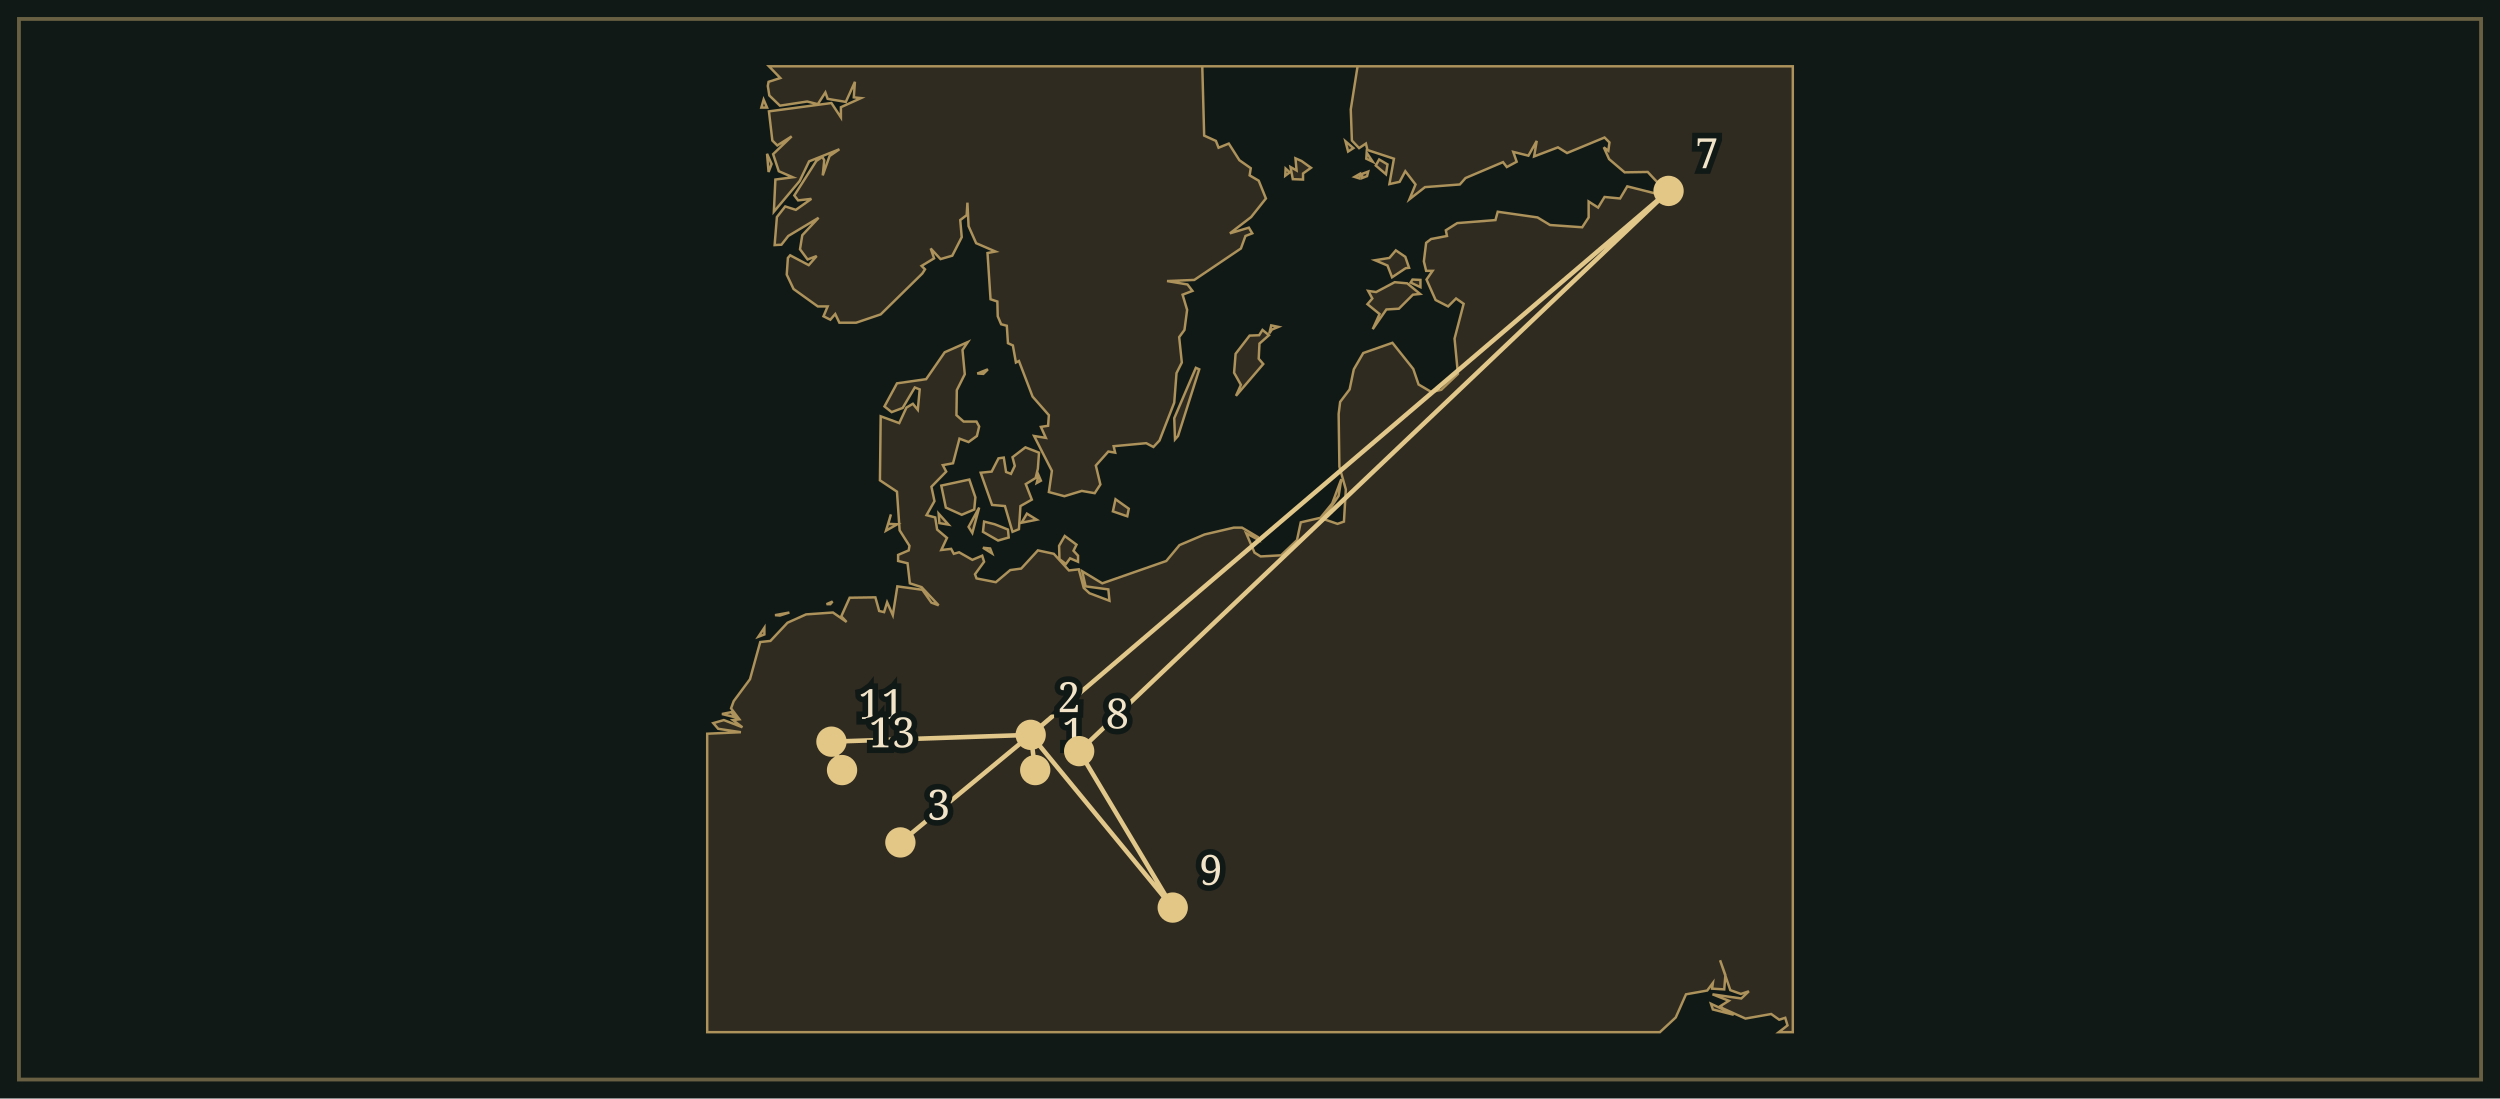
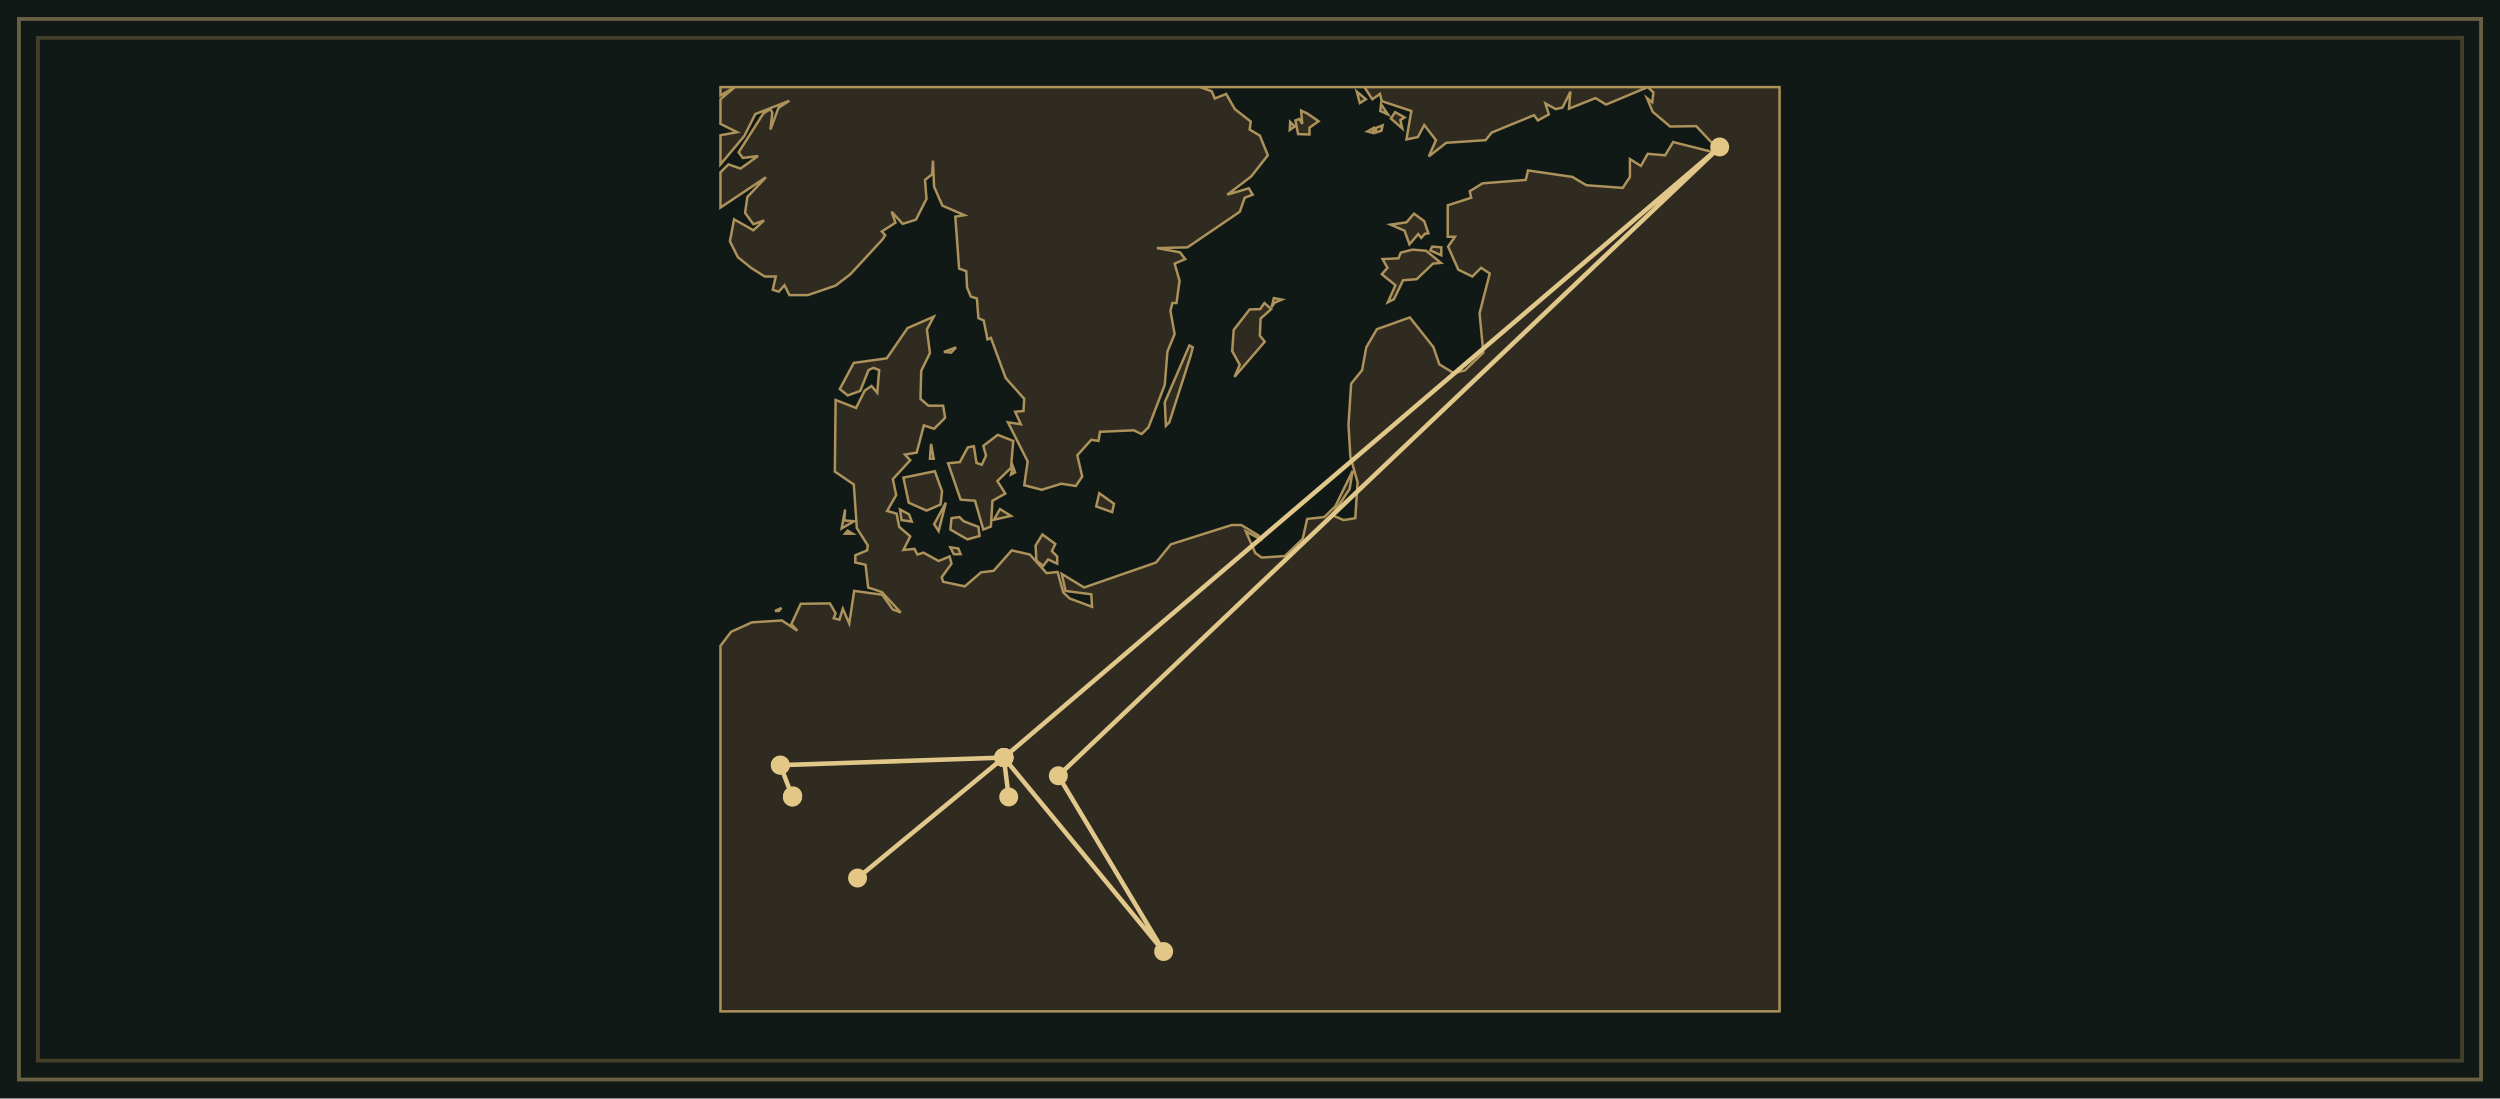
<svg xmlns="http://www.w3.org/2000/svg" viewBox="0 0 660 290" role="img" aria-label="Places in the life of Robert Schumann">
  <rect width="660" height="290" fill="#111916" />
-   <path d="M368.2,74.5L371.5,74.8L374.9,77.6L373,77.8L369.3,81.5L366,81.7L362.4,86.9L364.2,82.9L361,80.3L362.3,78.8L361.2,76.8L363.3,77.1L368.2,74.5ZM335,88.5L332.5,90.7L332.3,94.7L333.5,96.1L326.3,104.5L327.6,101.6L325.8,98.4L326.2,93.4L329.9,88.6L332.4,88.5L333.3,87.1L335,88.5ZM274,123.7L273.4,126.2L270.8,127.8L272.4,131.9L269.4,133.6L269,139.7L267.3,140.4L265.3,133.6L261.9,133.3L258.9,124.8L261.8,124.5L263.6,121L265,120.8L265.6,124.6L266.9,125.1L267.9,123L267.3,120.7L270.7,118.1L274.3,119.5L274,123.7ZM255.9,126.6L257.5,131.3L257.2,134.5L253.9,135.9L249.7,134L248.5,128.2L255.9,126.6ZM205.9,162.5L204.6,162.4L208.4,161.7L205.9,162.5ZM456.4,267.2L457.7,267.9L452.2,266.5L451.7,265L456.4,267.2ZM371.1,70.8L367.5,73.2L366.3,70.1L363,68.7L366.8,68.1L368.5,66.1L371,67.8L372,70.7L371.1,70.8ZM375,75.8L372.4,74.6L372.9,73.8L375,73.9L375,75.8ZM362.4,42.7L360.7,41.9L360.8,40.3L362.4,42.7ZM340.5,45.5L339.3,46.4L339.4,44.5L340.5,45.5ZM343.6,42.5L346.1,44.3L344,45.8L344,47.4L341.3,47.3L340.7,44.1L342.3,45L342,41.8L343.6,42.5ZM335.8,87L335.1,88L335.6,85.9L337.5,86.3L335.8,87ZM311,115.1L310.2,116L310,110.4L315.7,97.1L316.6,97.5L311,115.1ZM297.6,136.3L293.8,135L294.5,131.8L298,134.3L297.6,136.3ZM284.6,146.7L284.6,148.3L282.5,147.4L281.4,148.9L279.7,147.6L279.6,144.1L281.1,141.5L284.2,143.8L283.4,145.4L284.6,146.7ZM273.7,137.2L269.7,138L271.1,135.6L273.7,137.2ZM274.8,126.9L273.7,127.5L274.2,125.5L274.8,126.9ZM262.6,138.4L266.1,139.8L266.3,141.9L263.5,142.7L259.5,140.4L259.8,137.7L262.6,138.4ZM250.4,138.5L248,138.1L247.8,135.6L250.4,138.5ZM256.7,140.7L255.7,139.1L258.5,134L256.7,140.7ZM261.9,146.1L259.5,144.6L261.4,144.8L261.9,146.1ZM259.6,98.7L258,98.6L260.8,97.5L259.6,98.7ZM233.9,140.1L235.2,135.8L234.5,138.3L236.9,138.4L233.9,140.1ZM201.8,167.5L200.2,168.1L201.8,165.7L201.8,167.5ZM193,188L194.2,189.4L190.6,188.5L193,188ZM219.2,159.5L218.2,159.5L219.8,158.8L219.2,159.5ZM364.1,42.1L366.3,43.4L365.9,46L363.2,43.7L364.1,42.1ZM357.3,39.1L355.9,40L355.2,37.3L357.3,39.1ZM360.9,46.5L359.6,47L359.6,45.9L361.2,45.3L360.9,46.5ZM358.9,47.1L357.6,46.7L359,45.9L358.9,47.1ZM202.5,28.4L201,28.4L201.6,26.3L202.5,28.4ZM203.7,43.3L202.9,45.4L202.5,40.6L203.7,43.3ZM324.7,61.6L329.7,60.1L330.6,61.6L328.8,62.3L327.6,65.6L315.3,73.9L308.1,74.2L313.5,75.1L314.8,76.8L312.2,77.8L313.4,81.8L312.7,87.1L311.3,89L312,95.7L310.6,98.5L310,106.3L306.1,116.3L304.5,118L302.6,117L294,117.8L294.4,119.5L292.6,119.2L289.3,122.9L290.5,127.9L289,130.2L285.6,129.6L281,131L276.9,129.9L277.7,124.3L273,115.1L276.1,115.6L274.8,112.7L276.7,112.4L276.9,109.6L272.6,104.7L269,95.3L268.2,95.7L267.4,91.2L266.1,90.6L265.8,86L264.3,85.6L263.4,83.5L263.3,79.6L261.5,79L260.7,66.8L262.8,66.4L257.7,64.2L255.7,59.7L255.4,53.5L255.2,56.8L253.5,58.1L253.9,62.6L251.4,67.5L248.3,68.4L245.7,65.6L246.6,68.2L243.3,70.2L244.2,71.1L243.5,72.2L232.5,83L226,85.2L221.6,85.2L220.5,82.9L219.2,84.4L217.4,83.5L218.5,80.9L215.9,80.9L209.5,76.3L207.7,72.5L208,68.1L208.6,67.4L213.5,70L215.6,67.6L213.2,68.5L211.2,65.8L211.8,62.1L216.1,57.5L208.1,62.3L206.3,64.6L204.5,64.7L205.1,57.3L207.3,54.5L210.1,55.4L214.2,52.5L210.7,52.9L209.7,51.6L215.5,42.5L217.1,41.4L217.6,42.3L217.2,46.3L219,41.2L221.6,39.4L213.6,42.6L211.1,47.8L204.3,55.9L204.7,47.4L209.3,46.8L205.6,45.2L204.1,40.7L209,36L205.2,38.4L203.9,37.1L203,29.4L219.5,27.2L222,31L222,28.3L227.3,25.9L225.4,25.7L225.7,21.6L223.3,26.9L218.5,26.1L217.9,24.4L215.9,27.5L213.1,26.8L205.9,27.9L203.1,25.2L202.7,22.7L202.9,21.6L206,20.6L203,17.5L473.3,17.5L473.3,272.5L469.6,272.5L471.9,270.7L471.3,268.7L469.7,269.2L467.6,267.7L460.8,268.9L454.8,266.2L454.2,265.6L456.4,264.2L452.1,262.5L459.7,263.6L461.7,261.7L459.6,262.4L456.8,261.4L454.1,253.5L455.5,257.4L455.2,261.2L452,261L452.2,259.5L450.7,261.5L445.1,262.5L442.4,268.6L438.2,272.5L186.7,272.5L186.7,193.7L195.6,193.3L189.6,192.4L188.3,190.9L191.1,190.1L196,192L193.5,190.1L195.2,189.9L193,187L193.7,185.1L198,179.3L200.7,169.5L203.4,169.2L207.9,164.4L212.8,162.2L219.9,161.7L223.5,164.2L222.1,162.7L224.3,157.8L231.1,157.7L232.1,161.3L233.4,161.6L234.2,159L235.7,162.4L236.9,154.8L243.5,155.7L245.9,159.1L247.8,159.8L243.3,155L240.2,154L239.6,148.7L237.1,148.1L237.1,146.5L239.9,145.3L240.1,144.1L237.5,140L236.8,129.8L232.3,126.8L232.5,109.9L237.4,111.7L239.3,107.6L241,106.6L242.3,108.2L242.8,102.8L241.5,102.3L238.3,107.7L235.4,108.8L233.5,107.3L236.8,101.2L244.5,100.1L249.4,93L255.5,90.3L254.1,92.4L254.7,98.8L252.6,103L252.5,109.6L254.4,111.3L257.8,111.3L258.5,112.6L257.9,115.1L255.7,116.7L253.3,115.8L251.6,122.3L248.9,122.8L249.8,124.5L245.9,128.5L246.7,132.3L244.6,136L246.9,136.6L247.4,139.8L250,142L248.5,145.2L251.1,144.9L251.8,146.2L253.2,145.8L256.7,147.8L259.3,146.7L259.8,148.3L257.4,151.6L257.8,152.7L262.9,153.7L266.7,150.5L269.6,150.1L274,145.3L278.2,146.2L282.2,150.6L284.8,150.3L286.1,155.2L287.6,156.6L292.9,158.6L292.6,155.6L286.6,154.8L285.7,150.8L291,154L307.9,148.1L311.4,143.9L318,141.1L325.7,139.3L327.9,139.3L332.1,141.8L332.4,142.6L329,140.8L331.2,145.9L332.8,146.9L338.2,146.6L342.4,142.6L343.4,137.9L348.6,136.7L351.7,132.9L354.1,126.5L353.4,130.9L349.3,137L353.1,138.3L354.8,137.7L355.3,129.2L353.6,123.2L353.4,109.3L353.8,106.1L356.3,102.8L357.4,97.5L359.9,93.2L367.6,90.5L373.1,97.4L374.5,101.5L377.9,103.5L380.5,102.9L384.9,98.7L384,89.4L386.4,80.2L384.4,78.8L382.3,80.9L379,79.2L376.6,73.8L378.2,71.5L376.5,71.5L375.9,69L376.5,64.1L377.8,63.1L382,62.3L381.7,60.8L384.7,58.9L394.8,58.1L395.4,55.9L405.9,57.4L409.2,59.4L417.7,60L419.4,57.4L419.4,53.2L421.9,54.8L423.6,52L427.7,52.4L429.6,49.2L438.7,51.5L439.2,49.9L435,45.4L428.9,45.5L424.8,42L423.4,38.9L424.6,39.8L424.9,37.6L423.6,36.3L413.7,40.4L411.3,38.9L405,41.3L405.7,37.2L403.5,41.1L399.5,40.1L400.4,42.7L397.8,44.1L396.8,42.8L386.9,47L385.4,48.7L376.2,49.4L372.1,52.6L373.7,48.7L371,45.2L369.5,48L366.8,48.6L368,41.9L361,39.6L360.6,37.9L358.8,39.1L356.9,37.1L356.6,28.9L358.4,17.5L317.4,17.5L317.9,35.8L321,37.2L321.7,39L324.4,37.9L327.2,42.3L330.2,44.4L329.9,46.3L332.3,47.7L334.2,52.4L330.3,57.3L324.7,61.6Z" fill="#302b20" stroke="#ad935b" stroke-width=".65" />
-   <path d="M273.3,203.3L272.1,194L237.7,222.4L272.1,194L272.2,194L272.1,194L440.5,50.4L284.9,198.3L309.6,239.6L272.1,194L219.5,195.8L219.5,195.8L222.3,203.3L222.4,203L222.3,203.3" fill="none" stroke="#e1c78a" stroke-width="1.2" />
-   <circle cx="273.3" cy="203.3" r="4" fill="#e3c786" />
-   <text x="280.3" y="197.3" fill="#f1e4c8" stroke="#111916" stroke-width="3" paint-order="stroke" font-family="Georgia,serif" font-size="11">1</text>
-   <circle cx="272.1" cy="194" r="4" fill="#e3c786" />
-   <text x="279.1" y="188" fill="#f1e4c8" stroke="#111916" stroke-width="3" paint-order="stroke" font-family="Georgia,serif" font-size="11">2</text>
-   <circle cx="237.7" cy="222.4" r="4" fill="#e3c786" />
-   <text x="244.7" y="216.4" fill="#f1e4c8" stroke="#111916" stroke-width="3" paint-order="stroke" font-family="Georgia,serif" font-size="11">3</text>
-   <circle cx="440.5" cy="50.4" r="4" fill="#e3c786" />
-   <text x="447.5" y="44.4" fill="#f1e4c8" stroke="#111916" stroke-width="3" paint-order="stroke" font-family="Georgia,serif" font-size="11">7</text>
-   <circle cx="284.9" cy="198.3" r="4" fill="#e3c786" />
-   <text x="291.9" y="192.3" fill="#f1e4c8" stroke="#111916" stroke-width="3" paint-order="stroke" font-family="Georgia,serif" font-size="11">8</text>
-   <circle cx="309.6" cy="239.6" r="4" fill="#e3c786" />
-   <text x="316.6" y="233.6" fill="#f1e4c8" stroke="#111916" stroke-width="3" paint-order="stroke" font-family="Georgia,serif" font-size="11">9</text>
-   <circle cx="219.5" cy="195.8" r="4" fill="#e3c786" />
-   <text x="226.5" y="189.8" fill="#f1e4c8" stroke="#111916" stroke-width="3" paint-order="stroke" font-family="Georgia,serif" font-size="11">11</text>
-   <circle cx="222.3" cy="203.3" r="4" fill="#e3c786" />
-   <text x="229.3" y="197.3" fill="#f1e4c8" stroke="#111916" stroke-width="3" paint-order="stroke" font-family="Georgia,serif" font-size="11">13</text>
+   <rect x="10" y="10" width="640" height="270" fill="#111916" stroke="#a88b5355" />
+   <path d="M372.9,65.9L376.5,66.2L380.4,69.4L378.3,69.6L374,73.7L370.4,74L368,79L366.4,79.8L368.4,75.3L364.8,72.4L366.3,70.7L365,68.4L369.2,68.2L369.8,66.7L372.9,65.9ZM335.6,81.6L332.8,84.1L332.6,88.6L333.9,90.2L325.9,99.5L327.3,96.3L325.3,92.7L325.7,87.1L329.9,81.7L332.7,81.6L333.8,80L335.6,81.6ZM267.1,121.1L266.9,123.5L263.3,127L265.4,130.3L262,132.2L261.6,139L259.6,139.8L257.4,132.2L253.6,131.9L250.3,122.3L253.4,122L255.5,118.1L257.1,117.8L257.8,122.2L259.2,122.7L260.3,120.3L259.6,117.7L263.4,114.8L267.5,116.4L267.1,121.1ZM246.8,124.4L248.7,129.7L248.3,133.2L244.6,134.8L239.9,132.7L238.5,126.1L246.8,124.4ZM376.2,61.7L375.2,62.8L374.4,61.8L372.1,64.5L370.8,60.9L367.1,59.3L371.3,58.7L373.3,56.4L376,58.4L377.1,61.6L376.2,61.7ZM380.5,67.4L377.6,66.1L378.1,65.1L380.5,65.3L380.5,67.4ZM366.4,30.2L364.4,29.3L364.6,27.5L366.4,30.2ZM341.8,33.4L340.5,34.3L340.6,32.2L341.8,33.4ZM345.2,30L348.1,32L345.7,33.7L345.7,35.5L342.7,35.4L342,31.8L343,31.4L343.8,32.7L343.5,29.2L345.2,30ZM336.5,79.9L335.7,81.1L336.3,78.7L338.4,79.1L336.5,79.9ZM308.7,111.5L307.8,112.4L307.5,106.2L314,91.2L314.9,91.7L314.3,94L308.7,111.5ZM293.6,135.2L289.4,133.7L290.2,130.2L294.1,133L293.6,135.2ZM279.1,146.9L279.1,148.8L276.7,147.7L275.4,149.4L273.6,148L273.4,144L275.2,141.1L278.6,143.6L277.7,145.5L279.1,146.9ZM266.9,136.2L262.4,137.2L264,134.4L266.9,136.2ZM268,124.7L266.9,125.3L267.4,123.1L268,124.7ZM254.4,137.6L258.3,139.1L258.6,141.5L255.4,142.4L250.9,139.8L251.2,136.8L253.3,136.5L254.4,137.6ZM240.7,137.7L238,137.3L237.6,134.5L240,135.8L240.7,137.7ZM247.8,140.2L246.6,138.4L249.7,132.7L247.8,140.2ZM246.5,121.1L245.5,121.1L245.8,117.2L246.5,121.1ZM253.6,146.3L251.8,146.3L250.9,144.5L253,144.8L253.6,146.3ZM251.1,93.1L249.2,92.9L252.4,91.7L251.1,93.1ZM222.2,139.5L223.1,134.5L222.9,137.4L225.5,137.6L222.2,139.5ZM225.1,140.9L223.1,140.9L223.8,140.1L225.1,140.9ZM205.6,161.3L204.6,161.3L206.3,160.5L205.6,161.3ZM368.3,29.6L370.8,31L369.7,31.7L370.2,33.9L367.2,31.3L368.3,29.6ZM360.6,26.2L359,27.2L358.2,24.2L360.6,26.2ZM364.7,34.5L363.2,35L363.2,33.8L365,33.1L364.7,34.5ZM362.5,35.1L361,34.7L362.6,33.8L362.5,35.1ZM324,51.4L329.7,49.7L330.7,51.4L328.6,52.2L327.3,55.9L313.5,65.3L305.4,65.5L311.5,66.6L312.9,68.4L310.1,69.6L311.4,74.1L310.6,80L309.5,80L309,82.1L310.1,88.2L308.2,92.8L307.5,101.6L303.2,112.8L301.4,114.6L299.3,113.6L290.4,114L290,116.4L288.1,116.1L284.4,120.2L285.7,125.8L284,128.3L280.2,127.7L275,129.3L270.4,128.1L271.3,121.8L266.1,111.5L269.5,112L268,108.7L270.2,108.5L270.4,105.3L265.5,99.8L261.6,89.2L260.7,89.6L259.7,84.6L258.3,84L257.9,78.8L256.3,78.3L255.3,75.9L255.1,71.6L253.2,70.9L252.2,57.2L254.6,56.8L248.8,54.3L246.6,49.3L246.3,42.4L246.1,46L244.2,47.5L244.6,52.5L241.8,58L238.3,59.1L235.4,55.9L236.4,58.8L232.8,61.1L233.7,62.1L232.9,63.3L224.5,72.4L220.6,75.4L213.3,77.9L208.4,77.9L207.1,75.3L205.6,77L204,76.5L204.8,73L201.9,73L198.4,70.8L194.8,67.9L192.7,63.7L193.8,57.9L198.9,60.8L201.7,58.2L198.9,59.2L196.7,56.2L197.3,52L202.2,46.8L190.2,54.8L190.2,45.5L192.3,43.4L195.5,44.5L200.1,41.2L196.1,41.7L195,40.2L201.5,30L203.3,28.8L203.9,29.7L203.4,34.2L205.5,28.5L208.4,26.6L199.4,30.1L196.5,35.9L190.2,43.4L190.2,35.7L194.6,34.9L190.2,32.7L190.2,26.2L194,23L190.2,25.2L190.2,23L469.8,23L469.8,267L190.2,267L190.2,170.5L193,166.8L198.5,164.3L206.4,163.8L210.5,166.5L208.9,164.8L211.4,159.4L219.1,159.3L220.6,161.9L220.1,163.2L221.6,163.6L222.5,160.7L224.2,164.6L225.5,156L232.9,157L235.7,160.9L237.8,161.7L232.8,156.3L229.2,155.1L228.5,149.1L225.8,148.5L225.8,146.6L228.9,145.3L229.1,144L226.2,139.4L225.4,127.9L220.4,124.5L220.6,105.6L226,107.7L228.3,103.1L230.1,101.9L231.6,103.7L232.1,97.7L230.6,97.1L229.3,97.7L227.1,103.2L223.8,104.4L221.7,102.7L225.4,95.8L234.1,94.6L239.6,86.6L246.5,83.6L244.7,87L245.5,93.2L243.2,97.9L243,105.3L245.1,107.1L249,107.1L249.5,110.3L246.6,113.2L243.9,112.3L242,119.5L238.9,120L240.3,121.5L235.7,126.5L236.6,130.7L234.2,134.9L236.7,135.6L237.4,139.1L240.3,141.6L238.5,145.2L241.4,144.9L242.2,146.4L243.8,145.9L247.8,148.1L250.7,146.9L251.2,148.8L248.6,152.4L249,153.6L254.7,154.8L259,151.1L262.3,150.7L267.1,145.3L271.9,146.4L276.3,151.3L279.2,151L280.7,156.4L282.4,158L288.3,160.2L288.1,156.9L281.3,156L280.3,151.5L286.2,155.1L305.2,148.5L309.1,143.7L325.2,138.6L327.7,138.6L332.3,141.4L332.7,142.3L328.9,140.3L331.4,146L333.1,147.2L339.2,146.8L343.9,142.3L345.1,137L349.6,136.5L352.5,133.7L357.1,124.3L356.3,129.1L351.7,136L354.7,137.3L357.8,136.8L358.4,127.3L356.5,120.6L356,112.1L356.7,101.3L359.6,97.7L360.7,91.7L363.5,86.9L372.2,83.8L378.4,91.6L380,96.2L383.8,98.5L386.7,97.8L391.6,93.1L390.6,82.7L393.3,72.2L391,70.7L388.7,73L385,71.2L382.3,65.1L384.1,62.5L382.2,62.5L382.2,54.2L388.4,52.2L388,50.5L391.4,48.4L402.8,47.5L403.4,45L415.1,46.7L418.8,48.9L428.4,49.6L430.3,46.7L430.3,42L433.2,43.8L435,40.6L439.6,41L441.7,37.5L452,40.1L452.5,38.3L447.8,33.3L440.9,33.4L436.3,29.5L434.8,25.9L436.2,27L436.5,24.4L435,23L424,27.6L421.2,25.9L414.2,28.7L414.6,24.2L412.5,28.4L410.7,28.8L408,27.3L408.9,30.2L406,31.8L405,30.4L393.8,35L392.2,37L381.8,37.7L377.2,41.3L379.1,37L376,33L374.3,36.2L371.3,36.8L372.6,29.3L364.8,26.7L364.3,24.8L362.3,26.2L360.2,23L316.8,23L319.9,24.1L320.7,26L323.7,24.8L326,28.8L330.2,32.1L329.9,34.2L332.6,35.8L334.7,41L330.3,46.6L324,51.4Z" fill="#302b20" stroke="#ad935b" stroke-width=".65" />
+   <path d="M266.3,210.4L265,200M265,200L226.4,231.8M226.4,231.8L265,200M265,200L265.1,200M265.1,200L265,200M265,200L454,38.8M454,38.8L279.4,204.8M279.4,204.8L307.2,251.2M307.2,251.2L265,200M265,200L206,202M206,202L206,202M206,202L209.2,210.4M209.2,210.4L209.3,210.1M209.3,210.1L209.2,210.4" fill="none" stroke="#e1c78a" stroke-width="1.2" />
+   <circle cx="266.3" cy="210.4" r="2.5" fill="#e3c786" />
+   <circle cx="265" cy="200" r="2.5" fill="#e3c786" />
+   <circle cx="226.4" cy="231.8" r="2.5" fill="#e3c786" />
+   <circle cx="265" cy="200" r="2.5" fill="#e3c786" />
+   <circle cx="265.1" cy="200" r="2.5" fill="#e3c786" />
+   <circle cx="265" cy="200" r="2.5" fill="#e3c786" />
+   <circle cx="454" cy="38.8" r="2.5" fill="#e3c786" />
+   <circle cx="279.4" cy="204.8" r="2.5" fill="#e3c786" />
+   <circle cx="307.2" cy="251.2" r="2.5" fill="#e3c786" />
+   <circle cx="265" cy="200" r="2.5" fill="#e3c786" />
+   <circle cx="206" cy="202" r="2.5" fill="#e3c786" />
+   <circle cx="206" cy="202" r="2.5" fill="#e3c786" />
+   <circle cx="209.2" cy="210.4" r="2.5" fill="#e3c786" />
+   <circle cx="209.3" cy="210.1" r="2.5" fill="#e3c786" />
+   <circle cx="209.2" cy="210.4" r="2.5" fill="#e3c786" />
+   <text x="266.3" y="210.4" text-anchor="middle" dominant-baseline="central" fill="#f1e4c8" stroke="#111916" stroke-width="4" paint-order="stroke" font-family="Georgia,serif" font-size="10" />
+   <text x="265" y="200" text-anchor="middle" dominant-baseline="central" fill="#f1e4c8" stroke="#111916" stroke-width="4" paint-order="stroke" font-family="Georgia,serif" font-size="10" />
+   <text x="226.4" y="231.8" text-anchor="middle" dominant-baseline="central" fill="#f1e4c8" stroke="#111916" stroke-width="4" paint-order="stroke" font-family="Georgia,serif" font-size="10" />
+   <text x="454" y="38.8" text-anchor="middle" dominant-baseline="central" fill="#f1e4c8" stroke="#111916" stroke-width="4" paint-order="stroke" font-family="Georgia,serif" font-size="10" />
+   <text x="279.4" y="204.8" text-anchor="middle" dominant-baseline="central" fill="#f1e4c8" stroke="#111916" stroke-width="4" paint-order="stroke" font-family="Georgia,serif" font-size="10" />
+   <text x="307.2" y="251.1" text-anchor="middle" dominant-baseline="central" fill="#f1e4c8" stroke="#111916" stroke-width="4" paint-order="stroke" font-family="Georgia,serif" font-size="10" />
+   <text x="206" y="202" text-anchor="middle" dominant-baseline="central" fill="#f1e4c8" stroke="#111916" stroke-width="4" paint-order="stroke" font-family="Georgia,serif" font-size="10" />
+   <text x="209.4" y="210.1" text-anchor="middle" dominant-baseline="central" fill="#f1e4c8" stroke="#111916" stroke-width="4" paint-order="stroke" font-family="Georgia,serif" font-size="10" />
  <rect x="5" y="5" width="650" height="280" fill="none" stroke="#c3a970" stroke-opacity=".5" />
</svg>
